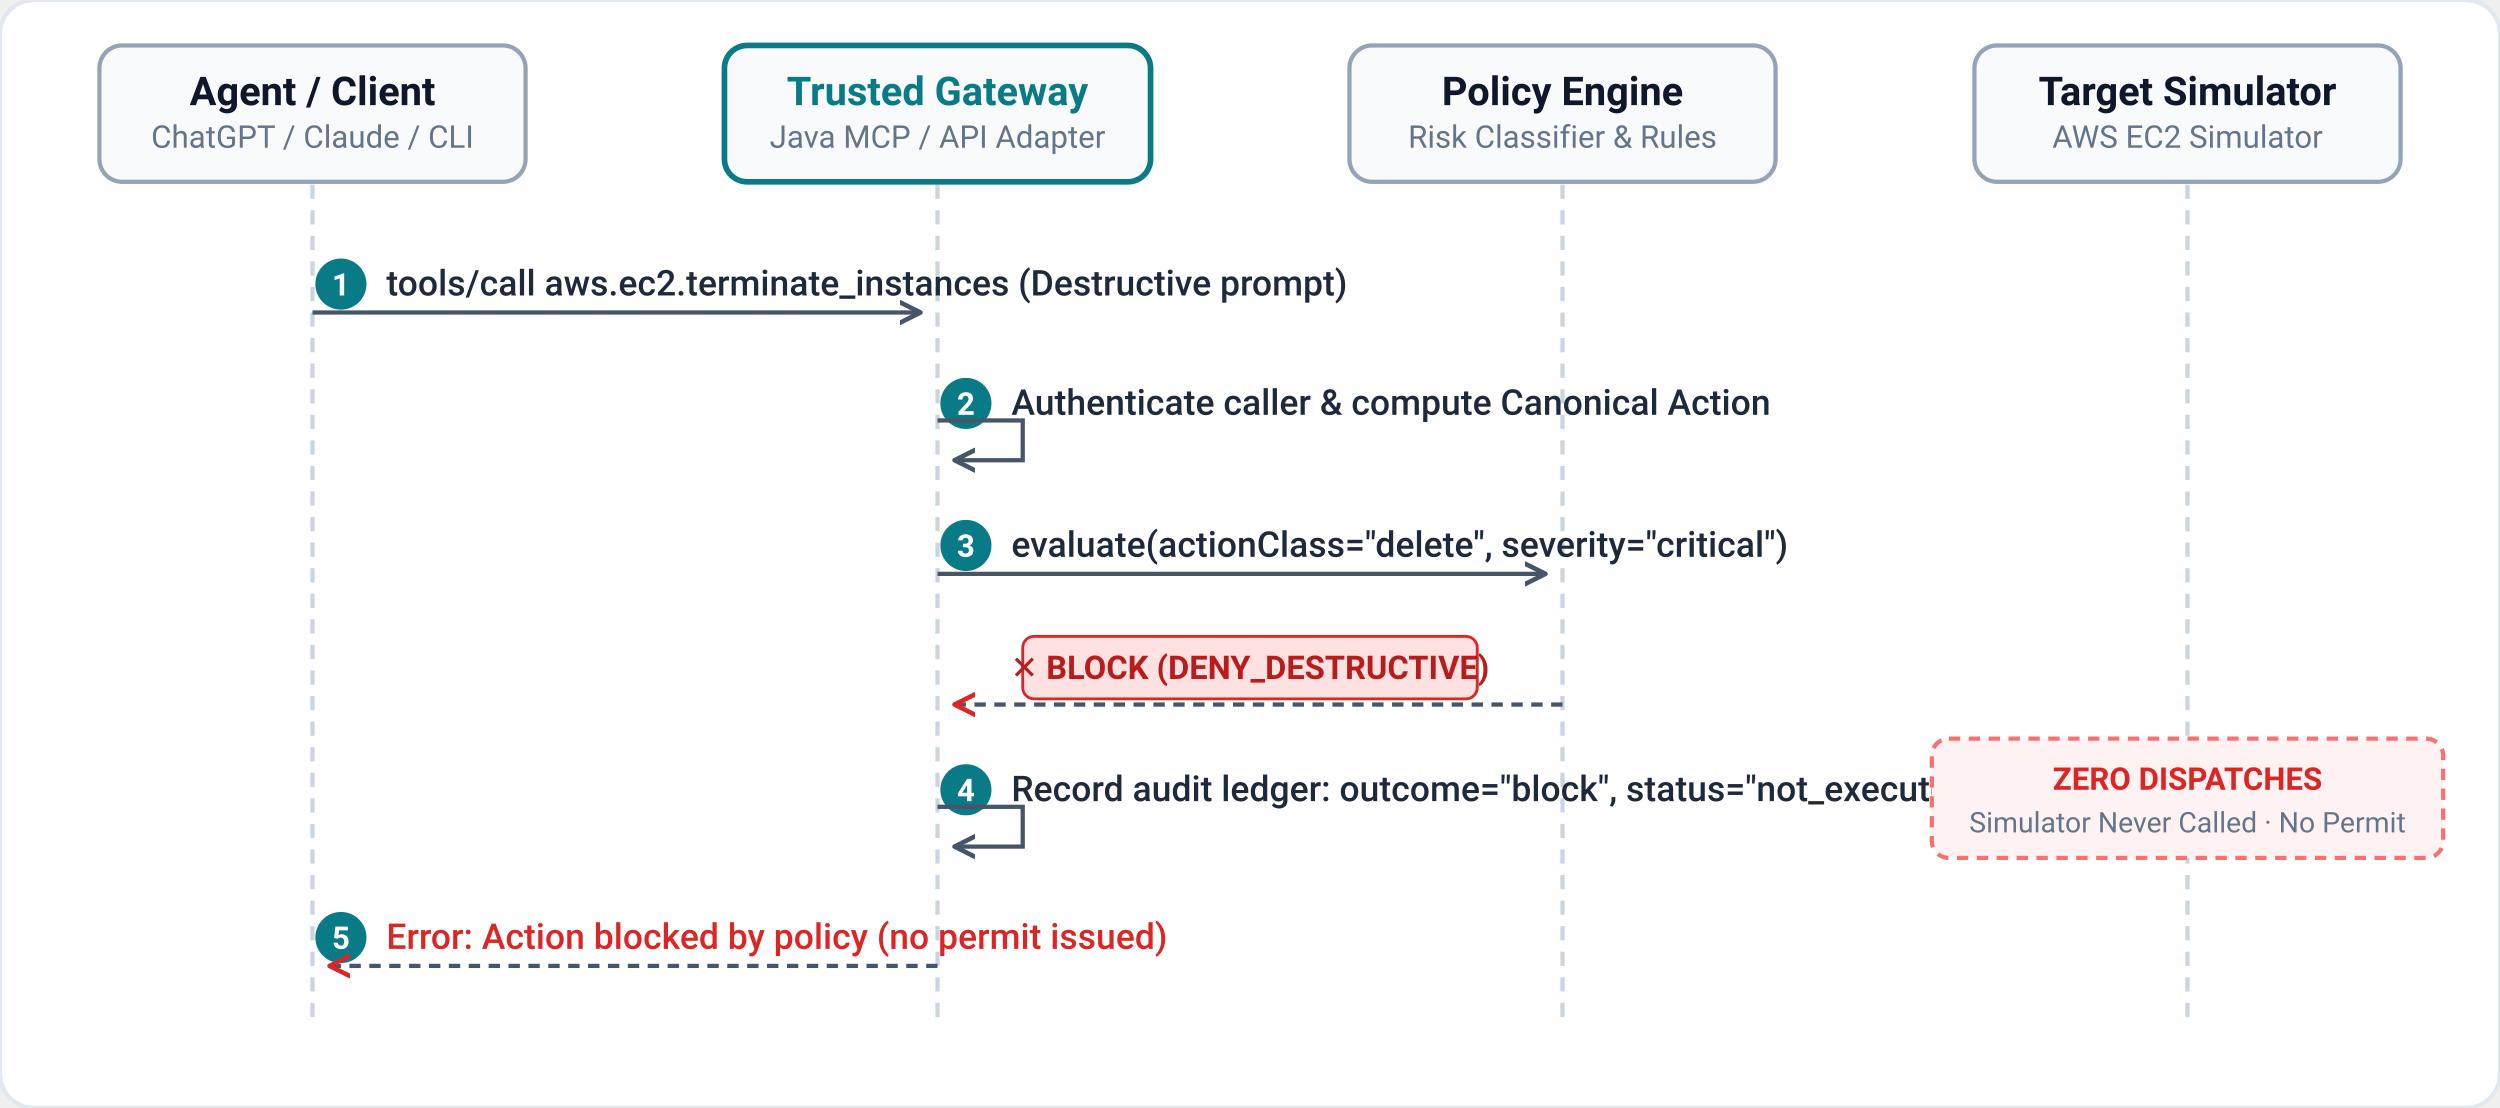
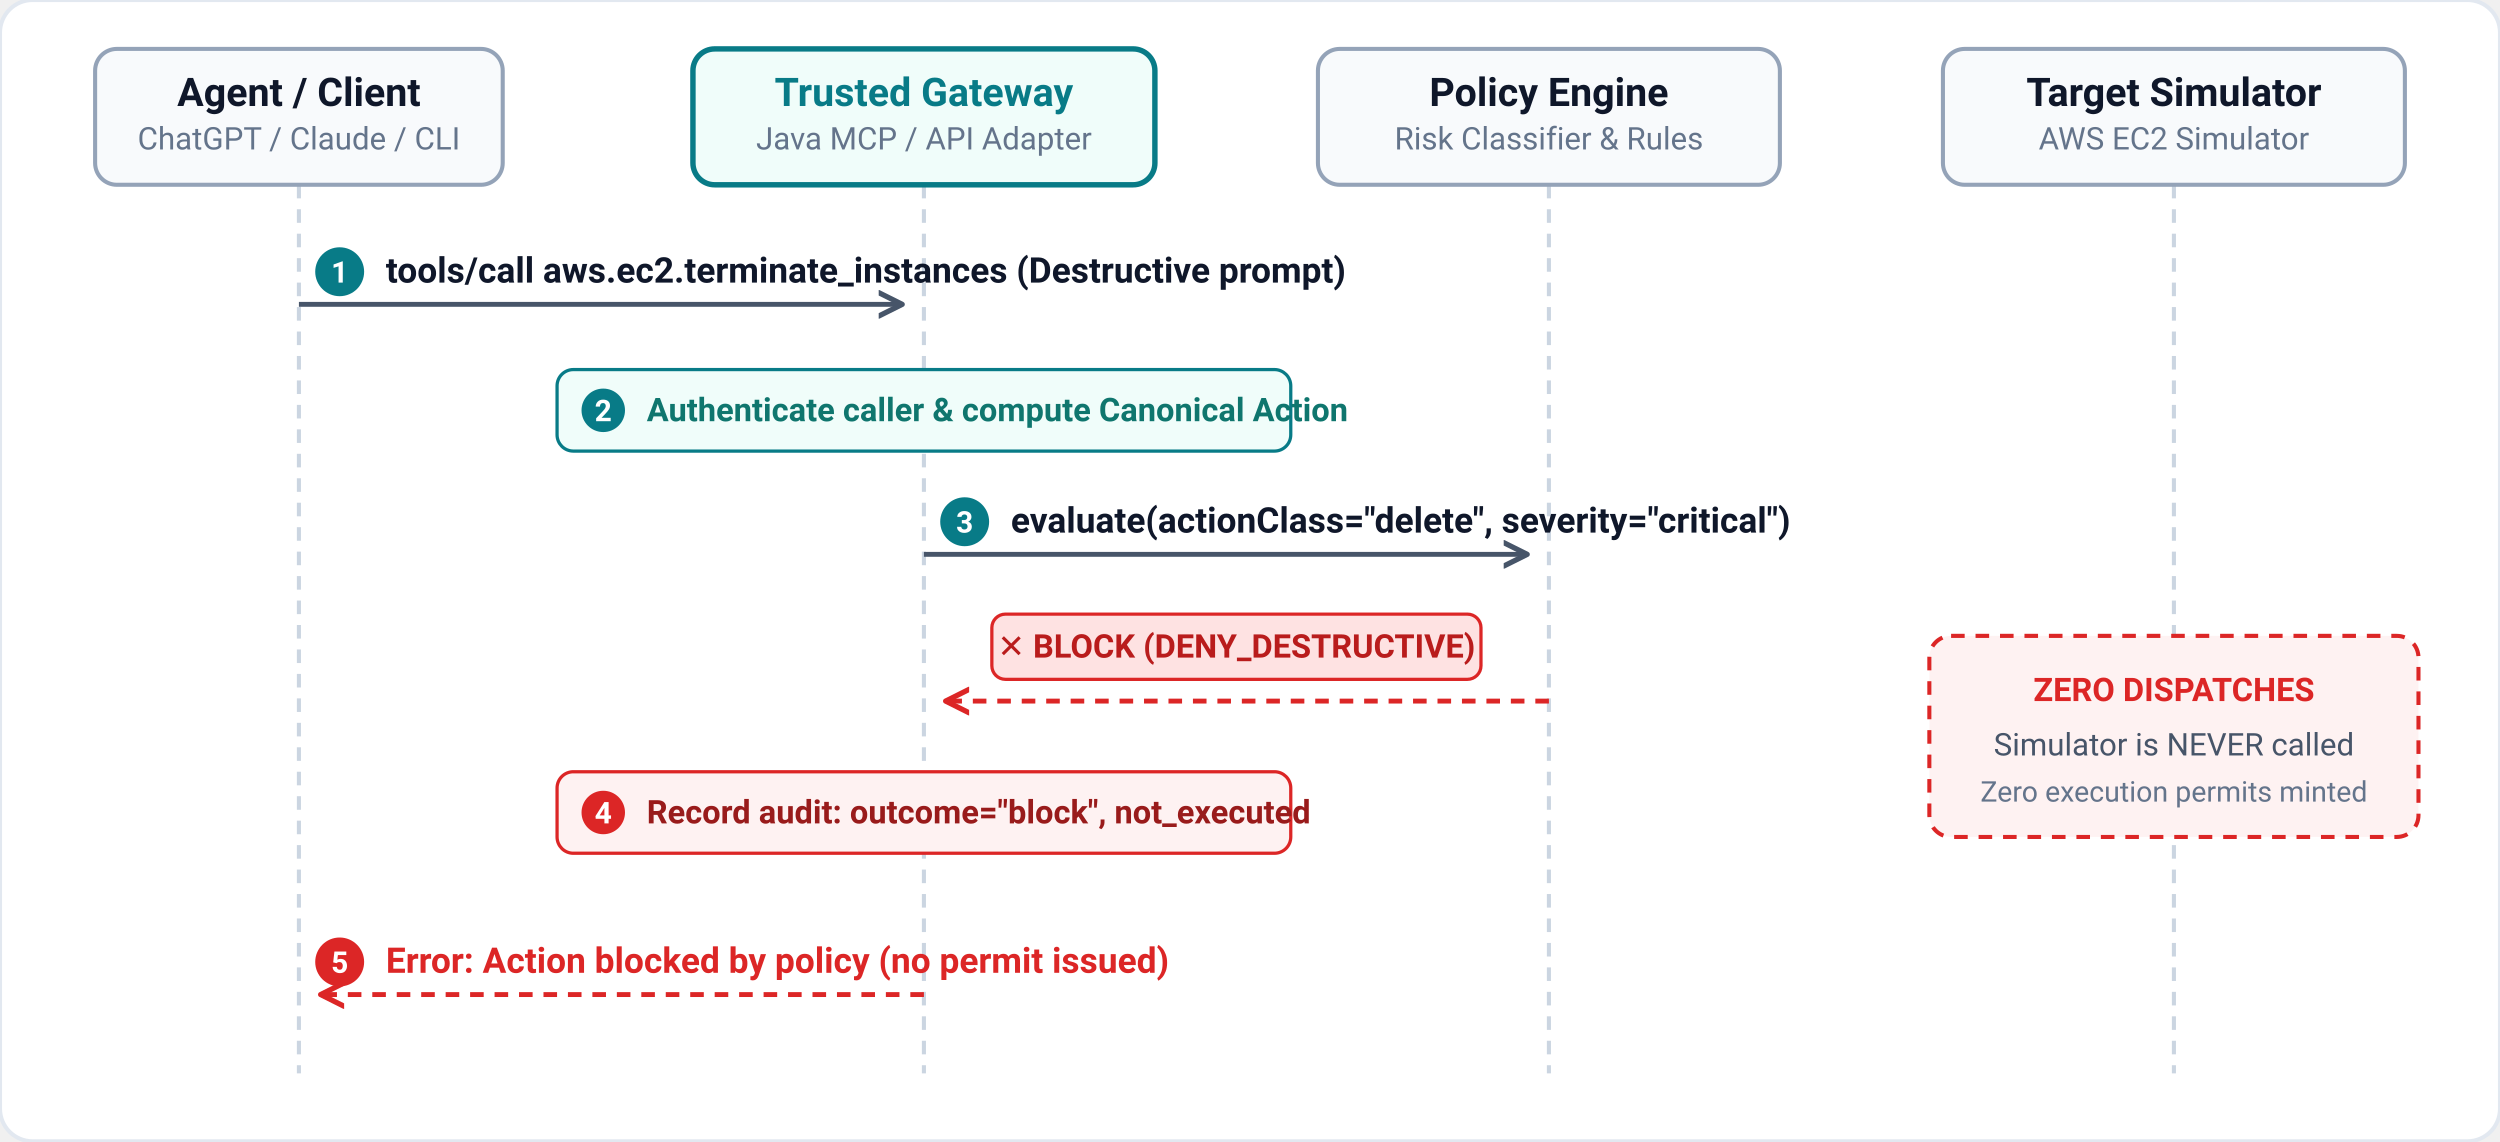
- <svg xmlns="http://www.w3.org/2000/svg" width="880" height="390" viewBox="0 0 880 390" role="img" aria-labelledby="f2-title f2-desc">
+ <svg xmlns="http://www.w3.org/2000/svg" width="920" height="420" viewBox="0 0 920 420" role="img" aria-labelledby="f2-title f2-desc">
  <defs>
    <marker id="arrow" viewBox="0 0 10 10" refX="8" refY="5" markerWidth="6" markerHeight="6" orient="auto">
      <path d="M0 1 L8 5 L0 9" fill="none" stroke="#475569" stroke-width="1.8" stroke-linecap="round" stroke-linejoin="round" />
    </marker>
    <marker id="arrow-red" viewBox="0 0 10 10" refX="8" refY="5" markerWidth="6" markerHeight="6" orient="auto">
      <path d="M0 1 L8 5 L0 9" fill="none" stroke="#dc2626" stroke-width="1.8" stroke-linecap="round" stroke-linejoin="round" />
    </marker>
    <style>
      text { font-family: -apple-system, BlinkMacSystemFont, "Segoe UI", Roboto, Helvetica, Arial, sans-serif; }
      .p-box { fill: #f8fafc; stroke: #94a3b8; stroke-width: 1.5; rx: 8px; }
-       .p-head { fill: #0f172a; font-size: 14px; font-weight: 700; text-anchor: middle; }
-       .p-sub { fill: #64748b; font-size: 11px; text-anchor: middle; }
+       .p-head { fill: #0f172a; font-size: 14.5px; font-weight: 750; text-anchor: middle; }
+       .p-sub { fill: #64748b; font-size: 11.5px; text-anchor: middle; }
      .line { stroke: #cbd5e1; stroke-width: 1.5; stroke-dasharray: 5 4; }
-       .msg-line { stroke: #475569; stroke-width: 1.5; fill: none; }
-       .msg-dash { stroke: #475569; stroke-width: 1.5; stroke-dasharray: 4 3; fill: none; }
-       .msg-text { fill: #1e293b; font-size: 12.5px; font-weight: 550; }
+       .msg-line { stroke: #475569; stroke-width: 1.8; fill: none; }
+       .msg-dash-red { stroke: #dc2626; stroke-width: 1.8; stroke-dasharray: 5 4; fill: none; }
+       .msg-text { fill: #0f172a; font-size: 13px; font-weight: 600; }
      .step-bg { fill: #087b87; }
-       .step-num { fill: #ffffff; font-size: 11px; font-weight: 700; text-anchor: middle; }
-       .badge-block { fill: #fee2e2; stroke: #dc2626; stroke-width: 1; rx: 4px; }
-       .badge-text { fill: #b91c1c; font-size: 11.5px; font-weight: 700; }
-       .blocked-box { fill: #fef2f2; stroke: #f87171; stroke-width: 1.5; stroke-dasharray: 4 3; rx: 6px; }
+       .step-num { fill: #ffffff; font-size: 11px; font-weight: 750; text-anchor: middle; }
+       .badge-block { fill: #fee2e2; stroke: #dc2626; stroke-width: 1.2; rx: 5px; }
+       .badge-text { fill: #b91c1c; font-size: 12px; font-weight: 750; text-anchor: middle; }
+       .proc-box { fill: #f0fdfa; stroke: #087b87; stroke-width: 1.2; rx: 6px; }
+       .proc-text { fill: #0f766e; font-size: 12px; font-weight: 600; }
+       .blocked-box { fill: #fef2f2; stroke: #dc2626; stroke-width: 1.5; stroke-dasharray: 5 4; rx: 8px; }
    </style>
  </defs>
-   <rect width="880" height="390" rx="12" fill="#ffffff" stroke="#e2e8f0" stroke-width="1.5" />
-   <line x1="110" y1="65" x2="110" y2="360" class="line" />
-   <line x1="330" y1="65" x2="330" y2="360" class="line" />
-   <line x1="550" y1="65" x2="550" y2="360" class="line" />
-   <line x1="770" y1="65" x2="770" y2="360" class="line" />
-   <rect x="35" y="16" width="150" height="48" class="p-box" />
-   <text x="110" y="37" class="p-head">Agent / Client</text>
-   <text x="110" y="52" class="p-sub">ChatGPT / Claude / CLI</text>
-   <rect x="255" y="16" width="150" height="48" class="p-box" style="stroke: #087b87; stroke-width: 2;" />
-   <text x="330" y="37" class="p-head" style="fill: #087b87;">Trusted Gateway</text>
-   <text x="330" y="52" class="p-sub">Java MCP / API Adapter</text>
-   <rect x="475" y="16" width="150" height="48" class="p-box" />
-   <text x="550" y="37" class="p-head">Policy Engine</text>
-   <text x="550" y="52" class="p-sub">Risk Classifier &amp; Rules</text>
-   <rect x="695" y="16" width="150" height="48" class="p-box" />
-   <text x="770" y="37" class="p-head">Target Simulator</text>
-   <text x="770" y="52" class="p-sub">AWS EC2 Simulator</text>
-   <circle cx="120" cy="100" r="9" class="step-bg" />
-   <text x="120" y="104" class="step-num">1</text>
-   <text x="136" y="104" class="msg-text">tools/call aws.ec2.terminate_instances (Destructive prompt)</text>
-   <line x1="110" y1="110" x2="324" y2="110" class="msg-line" marker-end="url(#arrow)" />
-   <circle cx="340" cy="142" r="9" class="step-bg" />
-   <text x="340" y="146" class="step-num">2</text>
-   <text x="356" y="146" class="msg-text">Authenticate caller &amp; compute Canonical Action</text>
-   <path d="M 330 148 H 360 V 162 H 336" class="msg-line" marker-end="url(#arrow)" />
-   <circle cx="340" cy="192" r="9" class="step-bg" />
-   <text x="340" y="196" class="step-num">3</text>
-   <text x="356" y="196" class="msg-text">evaluate(actionClass="delete", severity="critical")</text>
-   <line x1="330" y1="202" x2="544" y2="202" class="msg-line" marker-end="url(#arrow)" />
-   <rect x="360" y="224" width="160" height="22" class="badge-block" />
-   <text x="440" y="239" text-anchor="middle" class="badge-text">✕ BLOCK (DENY_DESTRUCTIVE)</text>
-   <line x1="550" y1="248" x2="336" y2="248" class="msg-dash" marker-end="url(#arrow-red)" />
-   <circle cx="340" cy="278" r="9" class="step-bg" />
-   <text x="340" y="282" class="step-num">4</text>
-   <text x="356" y="282" class="msg-text">Record audit ledger: outcome="block", status="not_executed"</text>
-   <path d="M 330 284 H 360 V 298 H 336" class="msg-line" marker-end="url(#arrow)" />
-   <rect x="680" y="260" width="180" height="42" class="blocked-box" />
-   <text x="770" y="278" text-anchor="middle" style="fill: #dc2626; font-size: 11px; font-weight: 700;">ZERO DISPATCHES</text>
-   <text x="770" y="293" text-anchor="middle" style="fill: #64748b; font-size: 10px;">Simulator Never Called · No Permit</text>
-   <circle cx="120" cy="330" r="9" class="step-bg" />
-   <text x="120" y="334" class="step-num">5</text>
-   <text x="136" y="334" class="msg-text" style="fill: #dc2626;">Error: Action blocked by policy (no permit issued)</text>
-   <line x1="330" y1="340" x2="116" y2="340" class="msg-dash" marker-end="url(#arrow-red)" />
+   <rect width="920" height="420" rx="12" fill="#ffffff" stroke="#e2e8f0" stroke-width="1.5" />
+   <line x1="110" y1="68" x2="110" y2="395" class="line" />
+   <line x1="340" y1="68" x2="340" y2="395" class="line" />
+   <line x1="570" y1="68" x2="570" y2="395" class="line" />
+   <line x1="800" y1="68" x2="800" y2="395" class="line" />
+   <rect x="35" y="18" width="150" height="50" class="p-box" />
+   <text x="110" y="39" class="p-head">Agent / Client</text>
+   <text x="110" y="55" class="p-sub">ChatGPT / Claude / CLI</text>
+   <rect x="255" y="18" width="170" height="50" class="p-box" style="stroke: #087b87; stroke-width: 2; fill: #f0fdfa;" />
+   <text x="340" y="39" class="p-head" style="fill: #087b87;">Trusted Gateway</text>
+   <text x="340" y="55" class="p-sub">Java MCP / API Adapter</text>
+   <rect x="485" y="18" width="170" height="50" class="p-box" />
+   <text x="570" y="39" class="p-head">Policy Engine</text>
+   <text x="570" y="55" class="p-sub">Risk Classifier &amp; Rules</text>
+   <rect x="715" y="18" width="170" height="50" class="p-box" />
+   <text x="800" y="39" class="p-head">Target Simulator</text>
+   <text x="800" y="55" class="p-sub">AWS EC2 Simulator</text>
+   <circle cx="125" cy="100" r="9" class="step-bg" />
+   <text x="125" y="104" class="step-num">1</text>
+   <text x="142" y="104" class="msg-text">tools/call aws.ec2.terminate_instances (Destructive prompt)</text>
+   <line x1="110" y1="112" x2="332" y2="112" class="msg-line" marker-end="url(#arrow)" />
+   <rect x="205" y="136" width="270" height="30" class="proc-box" />
+   <circle cx="222" cy="151" r="8" class="step-bg" />
+   <text x="222" y="155" class="step-num">2</text>
+   <text x="238" y="155" class="proc-text">Authenticate caller &amp; compute Canonical Action</text>
+   <circle cx="355" cy="192" r="9" class="step-bg" />
+   <text x="355" y="196" class="step-num">3</text>
+   <text x="372" y="196" class="msg-text">evaluate(actionClass="delete", severity="critical")</text>
+   <line x1="340" y1="204" x2="562" y2="204" class="msg-line" marker-end="url(#arrow)" />
+   <rect x="365" y="226" width="180" height="24" class="badge-block" />
+   <text x="455" y="242" class="badge-text">✕ BLOCK (DENY_DESTRUCTIVE)</text>
+   <line x1="570" y1="258" x2="348" y2="258" class="msg-dash-red" marker-end="url(#arrow-red)" />
+   <rect x="205" y="284" width="270" height="30" class="proc-box" style="stroke: #dc2626; fill: #fef2f2;" />
+   <circle cx="222" cy="299" r="8" style="fill: #dc2626;" />
+   <text x="222" y="303" class="step-num">4</text>
+   <text x="238" y="303" class="proc-text" style="fill: #991b1b;">Record audit: outcome="block", not_executed</text>
+   <rect x="710" y="234" width="180" height="74" class="blocked-box" />
+   <text x="800" y="258" text-anchor="middle" style="fill: #dc2626; font-size: 12px; font-weight: 750;">ZERO DISPATCHES</text>
+   <text x="800" y="278" text-anchor="middle" style="fill: #475569; font-size: 11.5px;">Simulator is NEVER called</text>
+   <text x="800" y="295" text-anchor="middle" style="fill: #64748b; font-size: 10.5px;">Zero execution permits minted</text>
+   <circle cx="125" cy="354" r="9" class="step-bg" style="fill: #dc2626;" />
+   <text x="125" y="358" class="step-num">5</text>
+   <text x="142" y="358" class="msg-text" style="fill: #dc2626;">Error: Action blocked by policy (no permit issued)</text>
+   <line x1="340" y1="366" x2="118" y2="366" class="msg-dash-red" marker-end="url(#arrow-red)" />
</svg>
